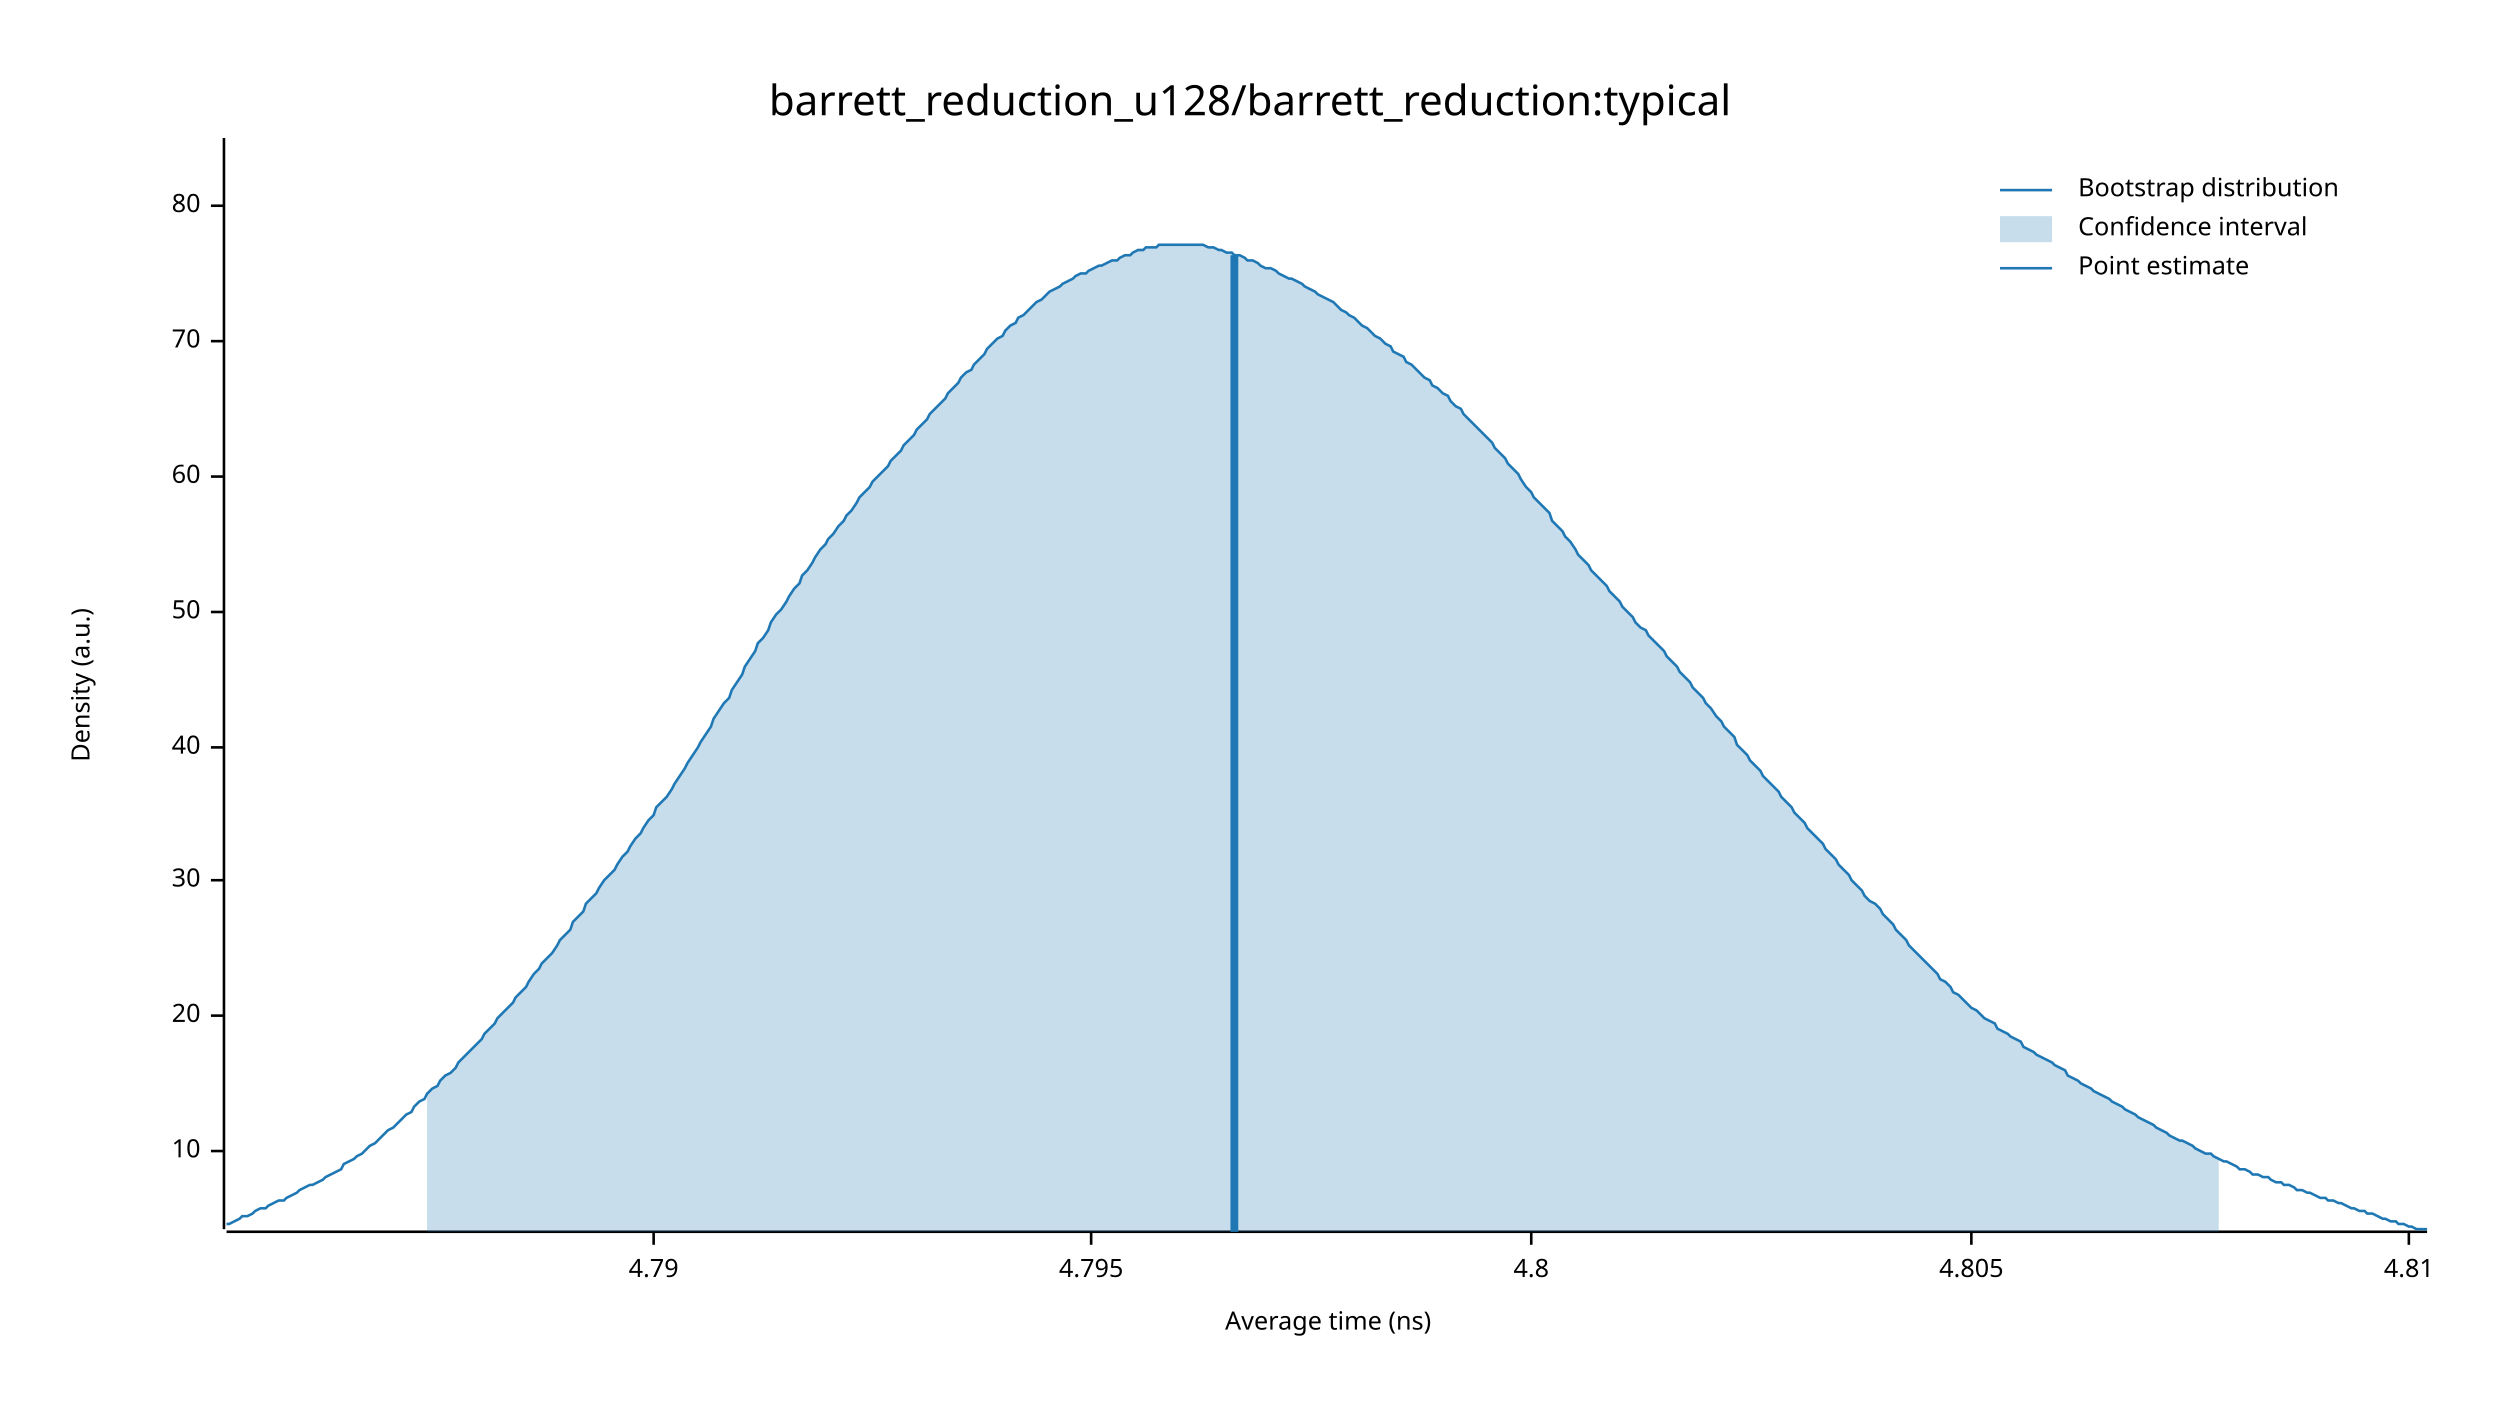
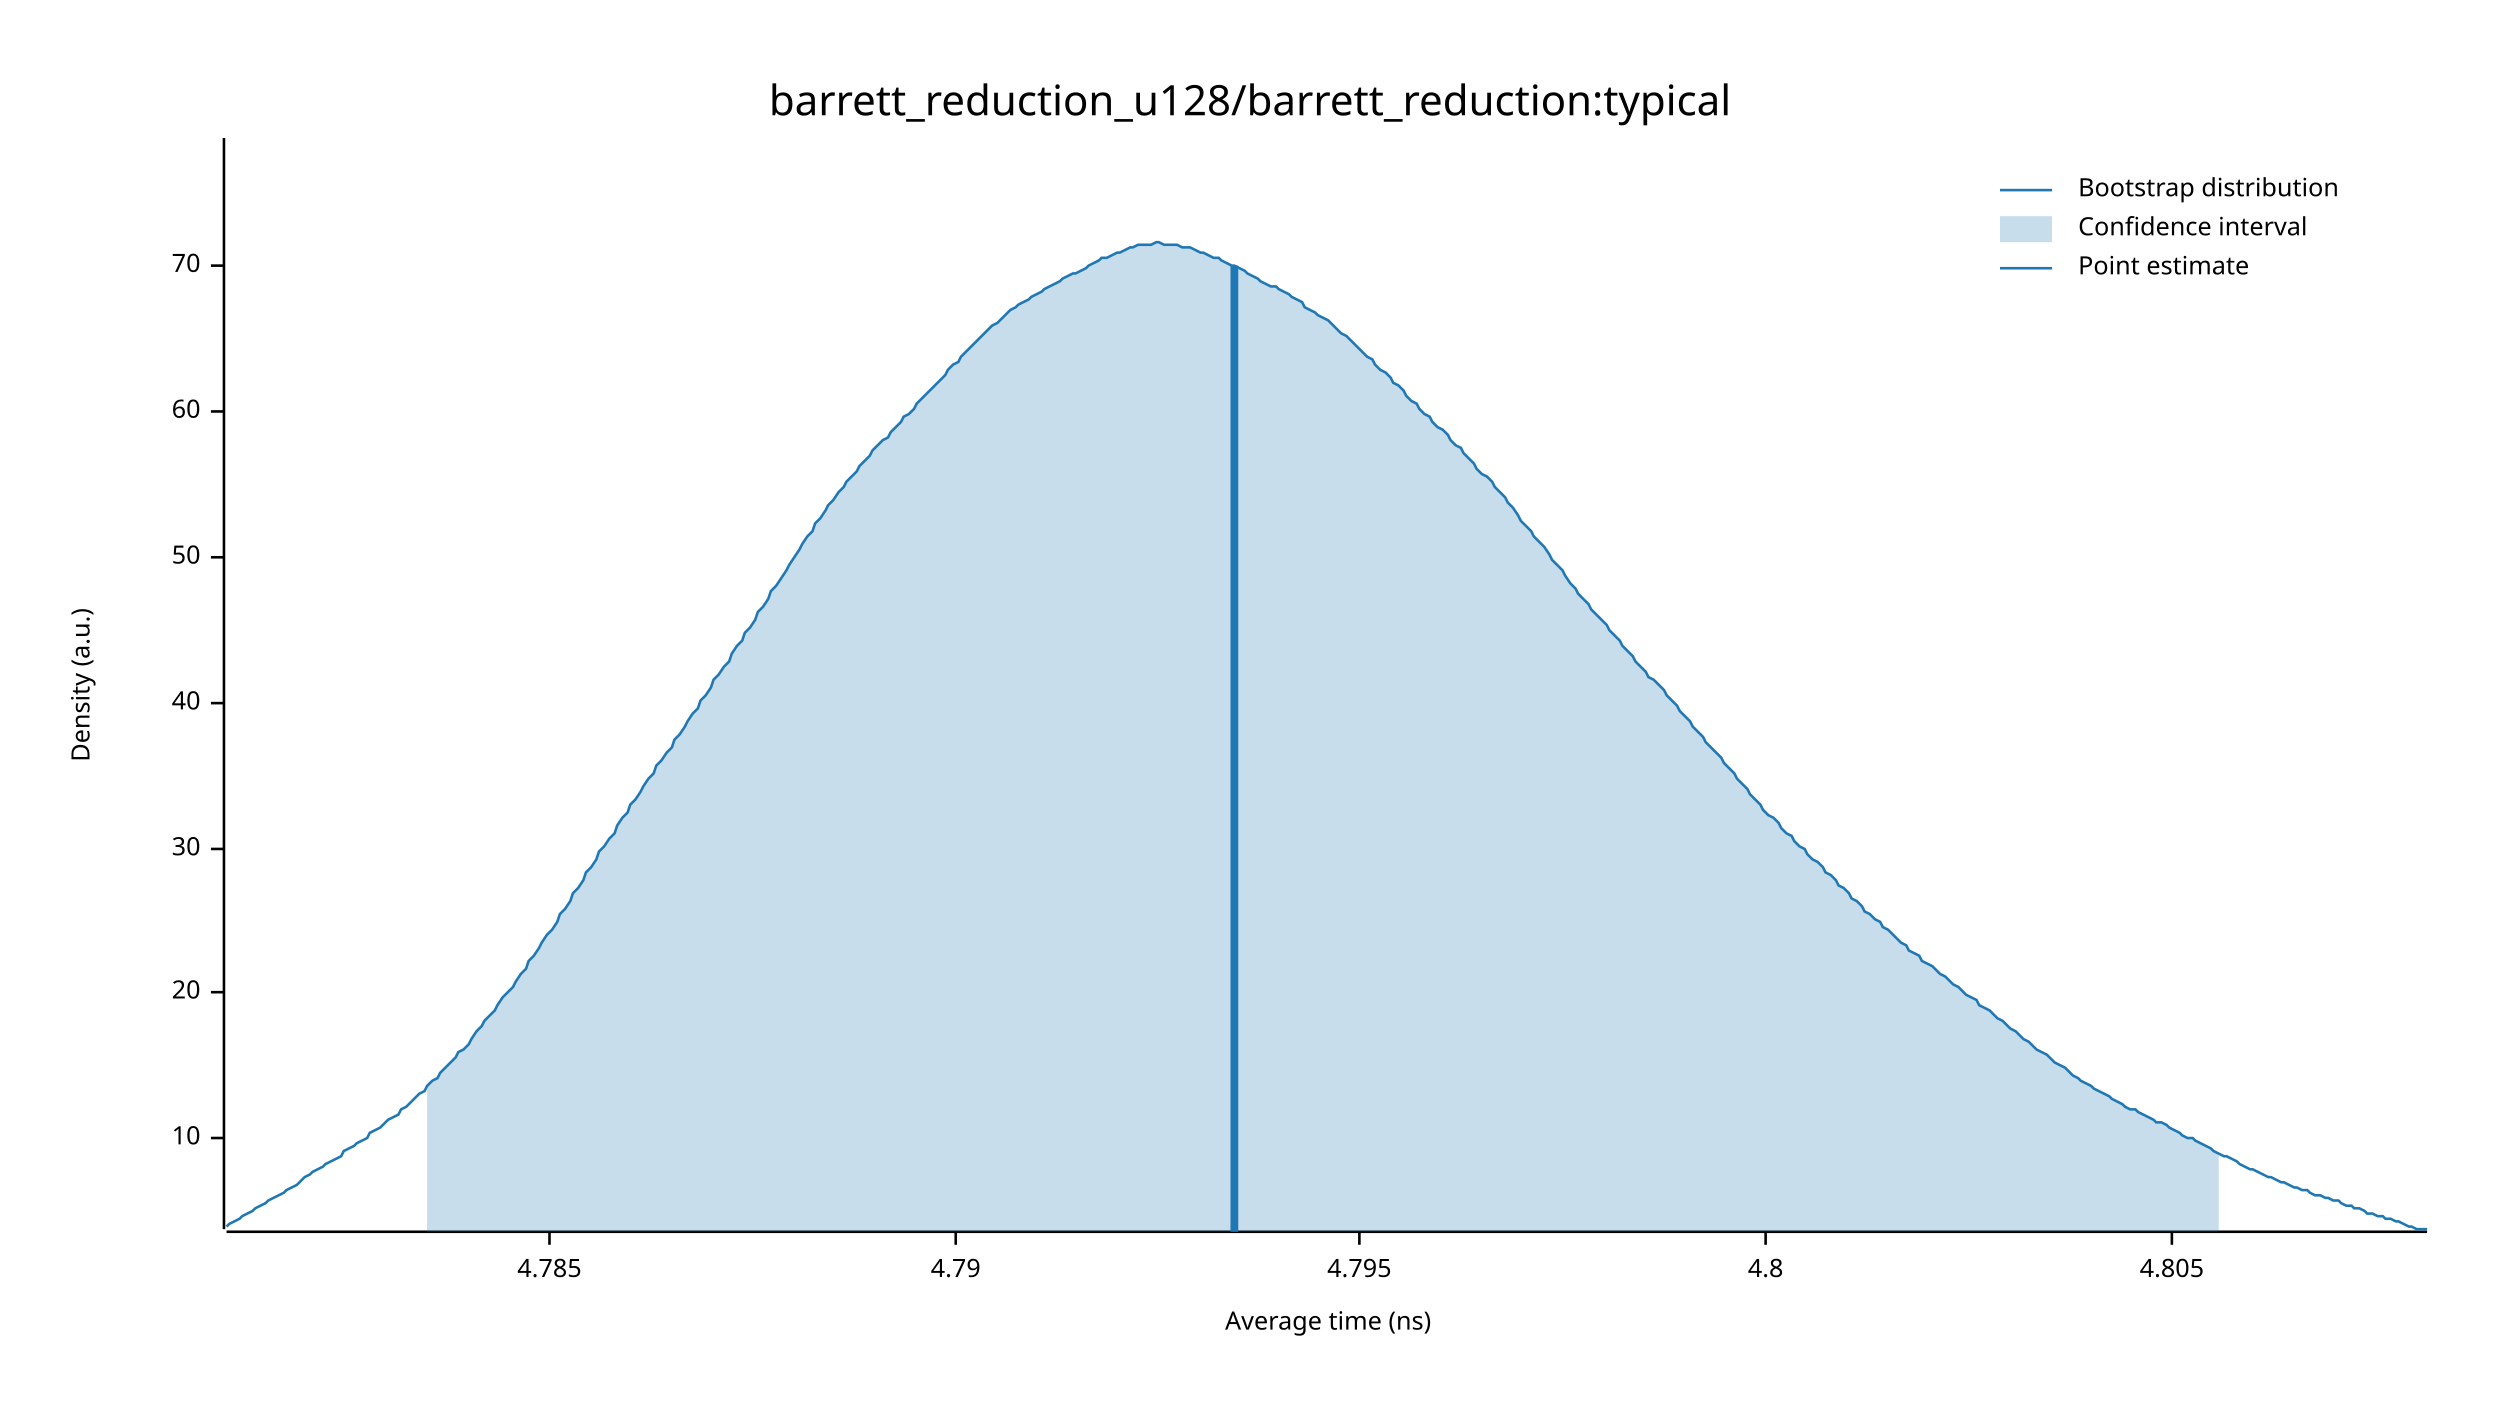
<svg xmlns="http://www.w3.org/2000/svg" width="960" height="540" viewBox="0 0 960 540">
  <text x="480" y="32" dy="0.76em" text-anchor="middle" font-family="sans-serif" font-size="16.129" opacity="1" fill="#000000">
barrett_reduction_u128/barrett_reduction:typical
</text>
  <text x="27" y="263" dy="0.76em" text-anchor="middle" font-family="sans-serif" font-size="9.677" opacity="1" fill="#000000" transform="rotate(270, 27, 263)">
Density (a.u.)
</text>
  <text x="510" y="513" dy="-0.5ex" text-anchor="middle" font-family="sans-serif" font-size="9.677" opacity="1" fill="#000000">
Average time (ns)
</text>
  <polyline fill="none" opacity="1" stroke="#000000" stroke-width="1" points="86,53 86,472 " />
-   <text x="77" y="442" dy="0.5ex" text-anchor="end" font-family="sans-serif" font-size="9.677" opacity="1" fill="#000000">
+   <text x="77" y="437" dy="0.5ex" text-anchor="end" font-family="sans-serif" font-size="9.677" opacity="1" fill="#000000">
10
</text>
-   <polyline fill="none" opacity="1" stroke="#000000" stroke-width="1" points="81,442 86,442 " />
-   <text x="77" y="390" dy="0.5ex" text-anchor="end" font-family="sans-serif" font-size="9.677" opacity="1" fill="#000000">
+   <polyline fill="none" opacity="1" stroke="#000000" stroke-width="1" points="81,437 86,437 " />
+   <text x="77" y="381" dy="0.5ex" text-anchor="end" font-family="sans-serif" font-size="9.677" opacity="1" fill="#000000">
20
</text>
-   <polyline fill="none" opacity="1" stroke="#000000" stroke-width="1" points="81,390 86,390 " />
-   <text x="77" y="338" dy="0.5ex" text-anchor="end" font-family="sans-serif" font-size="9.677" opacity="1" fill="#000000">
+   <polyline fill="none" opacity="1" stroke="#000000" stroke-width="1" points="81,381 86,381 " />
+   <text x="77" y="326" dy="0.5ex" text-anchor="end" font-family="sans-serif" font-size="9.677" opacity="1" fill="#000000">
30
</text>
-   <polyline fill="none" opacity="1" stroke="#000000" stroke-width="1" points="81,338 86,338 " />
-   <text x="77" y="287" dy="0.5ex" text-anchor="end" font-family="sans-serif" font-size="9.677" opacity="1" fill="#000000">
+   <polyline fill="none" opacity="1" stroke="#000000" stroke-width="1" points="81,326 86,326 " />
+   <text x="77" y="270" dy="0.5ex" text-anchor="end" font-family="sans-serif" font-size="9.677" opacity="1" fill="#000000">
40
</text>
-   <polyline fill="none" opacity="1" stroke="#000000" stroke-width="1" points="81,287 86,287 " />
-   <text x="77" y="235" dy="0.5ex" text-anchor="end" font-family="sans-serif" font-size="9.677" opacity="1" fill="#000000">
+   <polyline fill="none" opacity="1" stroke="#000000" stroke-width="1" points="81,270 86,270 " />
+   <text x="77" y="214" dy="0.5ex" text-anchor="end" font-family="sans-serif" font-size="9.677" opacity="1" fill="#000000">
50
</text>
-   <polyline fill="none" opacity="1" stroke="#000000" stroke-width="1" points="81,235 86,235 " />
-   <text x="77" y="183" dy="0.5ex" text-anchor="end" font-family="sans-serif" font-size="9.677" opacity="1" fill="#000000">
+   <polyline fill="none" opacity="1" stroke="#000000" stroke-width="1" points="81,214 86,214 " />
+   <text x="77" y="158" dy="0.5ex" text-anchor="end" font-family="sans-serif" font-size="9.677" opacity="1" fill="#000000">
60
</text>
-   <polyline fill="none" opacity="1" stroke="#000000" stroke-width="1" points="81,183 86,183 " />
-   <text x="77" y="131" dy="0.5ex" text-anchor="end" font-family="sans-serif" font-size="9.677" opacity="1" fill="#000000">
+   <polyline fill="none" opacity="1" stroke="#000000" stroke-width="1" points="81,158 86,158 " />
+   <text x="77" y="102" dy="0.5ex" text-anchor="end" font-family="sans-serif" font-size="9.677" opacity="1" fill="#000000">
70
</text>
-   <polyline fill="none" opacity="1" stroke="#000000" stroke-width="1" points="81,131 86,131 " />
-   <text x="77" y="79" dy="0.5ex" text-anchor="end" font-family="sans-serif" font-size="9.677" opacity="1" fill="#000000">
- 80
+   <polyline fill="none" opacity="1" stroke="#000000" stroke-width="1" points="81,102 86,102 " />
+   <polyline fill="none" opacity="1" stroke="#000000" stroke-width="1" points="87,473 932,473 " />
+   <text x="211" y="483" dy="0.76em" text-anchor="middle" font-family="sans-serif" font-size="9.677" opacity="1" fill="#000000">
+ 4.785
</text>
-   <polyline fill="none" opacity="1" stroke="#000000" stroke-width="1" points="81,79 86,79 " />
-   <polyline fill="none" opacity="1" stroke="#000000" stroke-width="1" points="87,473 932,473 " />
-   <text x="251" y="483" dy="0.76em" text-anchor="middle" font-family="sans-serif" font-size="9.677" opacity="1" fill="#000000">
+   <polyline fill="none" opacity="1" stroke="#000000" stroke-width="1" points="211,473 211,478 " />
+   <text x="367" y="483" dy="0.76em" text-anchor="middle" font-family="sans-serif" font-size="9.677" opacity="1" fill="#000000">
4.79
</text>
-   <polyline fill="none" opacity="1" stroke="#000000" stroke-width="1" points="251,473 251,478 " />
-   <text x="419" y="483" dy="0.76em" text-anchor="middle" font-family="sans-serif" font-size="9.677" opacity="1" fill="#000000">
+   <polyline fill="none" opacity="1" stroke="#000000" stroke-width="1" points="367,473 367,478 " />
+   <text x="522" y="483" dy="0.76em" text-anchor="middle" font-family="sans-serif" font-size="9.677" opacity="1" fill="#000000">
4.795
</text>
-   <polyline fill="none" opacity="1" stroke="#000000" stroke-width="1" points="419,473 419,478 " />
-   <text x="588" y="483" dy="0.76em" text-anchor="middle" font-family="sans-serif" font-size="9.677" opacity="1" fill="#000000">
+   <polyline fill="none" opacity="1" stroke="#000000" stroke-width="1" points="522,473 522,478 " />
+   <text x="678" y="483" dy="0.76em" text-anchor="middle" font-family="sans-serif" font-size="9.677" opacity="1" fill="#000000">
4.8
</text>
-   <polyline fill="none" opacity="1" stroke="#000000" stroke-width="1" points="588,473 588,478 " />
-   <text x="757" y="483" dy="0.76em" text-anchor="middle" font-family="sans-serif" font-size="9.677" opacity="1" fill="#000000">
+   <polyline fill="none" opacity="1" stroke="#000000" stroke-width="1" points="678,473 678,478 " />
+   <text x="834" y="483" dy="0.76em" text-anchor="middle" font-family="sans-serif" font-size="9.677" opacity="1" fill="#000000">
4.805
</text>
-   <polyline fill="none" opacity="1" stroke="#000000" stroke-width="1" points="757,473 757,478 " />
-   <text x="925" y="483" dy="0.76em" text-anchor="middle" font-family="sans-serif" font-size="9.677" opacity="1" fill="#000000">
- 4.81
- </text>
-   <polyline fill="none" opacity="1" stroke="#000000" stroke-width="1" points="925,473 925,478 " />
-   <polyline fill="none" opacity="1" stroke="#1F78B4" stroke-width="1" points="87,470 88,470 90,469 92,468 93,467 95,467 97,466 98,465 100,464 102,464 103,463 105,462 107,461 109,461 110,460 112,459 114,458 115,457 117,456 119,455 120,455 122,454 124,453 125,452 127,451 129,450 131,449 132,447 134,446 136,445 137,444 139,443 141,441 142,440 144,439 146,437 147,436 149,434 151,433 153,431 154,430 156,428 158,427 159,425 161,423 163,422 164,420 166,418 168,417 169,415 171,413 173,412 175,410 176,408 178,406 180,404 181,403 183,401 185,399 186,397 188,395 190,393 191,391 193,389 195,387 197,385 198,383 200,381 202,379 203,377 205,374 207,372 208,370 210,368 212,366 214,363 215,361 217,359 219,357 220,354 222,352 224,350 225,347 227,345 229,343 230,341 232,338 234,336 236,334 237,332 239,329 241,327 242,325 244,322 246,320 247,318 249,315 251,313 252,310 254,308 256,306 258,303 259,301 261,298 263,295 264,293 266,290 268,287 269,285 271,282 273,279 274,276 276,273 278,270 280,268 281,265 283,262 285,259 286,256 288,253 290,250 291,247 293,245 295,242 296,239 298,236 300,234 302,231 303,229 305,226 307,224 308,221 310,219 312,216 313,214 315,211 317,209 318,207 320,205 322,202 324,200 325,198 327,196 329,193 330,191 332,189 334,187 335,185 337,183 339,181 341,179 342,177 344,175 346,173 347,171 349,169 351,167 352,165 354,163 356,161 357,159 359,157 361,155 363,153 364,151 366,149 368,147 369,145 371,143 373,142 374,140 376,138 378,136 379,134 381,132 383,130 385,129 386,127 388,125 390,124 391,122 393,121 395,119 396,118 398,116 400,115 401,114 403,112 405,111 407,110 408,109 410,108 412,107 413,106 415,105 417,105 418,104 420,103 422,102 423,102 425,101 427,100 429,100 430,99 432,98 434,98 435,97 437,96 439,96 440,95 442,95 444,95 445,94 447,94 449,94 451,94 452,94 454,94 456,94 457,94 459,94 461,94 462,94 464,95 466,95 468,96 469,96 471,97 473,97 474,98 476,98 478,99 479,100 481,100 483,101 484,102 486,103 488,103 490,104 491,105 493,106 495,107 496,107 498,108 500,109 501,110 503,111 505,112 506,113 508,114 510,115 512,116 513,117 515,119 517,120 518,121 520,122 522,124 523,125 525,126 527,128 528,129 530,130 532,132 534,133 535,135 537,136 539,137 540,139 542,140 544,142 545,143 547,145 549,146 550,148 552,149 554,151 556,152 557,154 559,156 561,157 562,159 564,161 566,163 567,164 569,166 571,168 573,170 574,172 576,174 578,176 579,178 581,180 583,182 584,184 586,187 588,189 589,191 591,193 593,195 595,197 596,200 598,202 600,204 601,206 603,208 605,211 606,213 608,215 610,217 611,219 613,221 615,223 617,225 618,227 620,229 622,231 623,233 625,235 627,237 628,239 630,241 632,242 633,244 635,246 637,248 639,250 640,252 642,254 644,256 645,258 647,260 649,262 650,264 652,266 654,268 655,270 657,272 659,275 661,277 662,279 664,281 666,283 667,286 669,288 671,290 672,292 674,294 676,296 677,298 679,300 681,302 683,304 684,306 686,308 688,310 689,312 691,314 693,316 694,318 696,320 698,322 700,324 701,326 703,328 705,330 706,332 708,334 710,336 711,338 713,340 715,342 716,344 718,346 720,347 722,349 723,351 725,353 727,355 728,357 730,359 732,361 733,363 735,365 737,367 738,368 740,370 742,372 744,374 745,376 747,377 749,379 750,381 752,382 754,384 755,385 757,387 759,388 760,389 762,391 764,392 766,393 767,395 769,396 771,397 772,398 774,399 776,400 777,402 779,403 781,404 782,405 784,406 786,407 788,408 789,409 791,410 793,411 794,413 796,414 798,415 799,416 801,417 803,418 804,419 806,420 808,421 810,422 811,423 813,424 815,425 816,426 818,427 820,428 821,429 823,430 825,431 827,432 828,433 830,434 832,435 833,436 835,437 837,438 838,438 840,439 842,440 843,441 845,442 847,443 849,443 850,444 852,445 854,446 855,446 857,447 859,448 860,449 862,449 864,450 865,451 867,451 869,452 871,452 872,453 874,454 876,454 877,455 879,455 881,456 882,457 884,457 886,458 887,458 889,459 891,460 893,460 894,461 896,461 898,462 899,462 901,463 903,464 904,464 906,465 908,465 909,466 911,466 913,467 915,468 916,468 918,469 920,469 921,470 923,470 925,471 926,471 928,472 930,472 932,472 " />
-   <polygon opacity="0.25" fill="#1F78B4" points="164,420 166,418 168,417 169,415 171,413 173,412 175,410 176,408 178,406 180,404 181,403 183,401 185,399 186,397 188,395 190,393 191,391 193,389 195,387 197,385 198,383 200,381 202,379 203,377 205,374 207,372 208,370 210,368 212,366 214,363 215,361 217,359 219,357 220,354 222,352 224,350 225,347 227,345 229,343 230,341 232,338 234,336 236,334 237,332 239,329 241,327 242,325 244,322 246,320 247,318 249,315 251,313 252,310 254,308 256,306 258,303 259,301 261,298 263,295 264,293 266,290 268,287 269,285 271,282 273,279 274,276 276,273 278,270 280,268 281,265 283,262 285,259 286,256 288,253 290,250 291,247 293,245 295,242 296,239 298,236 300,234 302,231 303,229 305,226 307,224 308,221 310,219 312,216 313,214 315,211 317,209 318,207 320,205 322,202 324,200 325,198 327,196 329,193 330,191 332,189 334,187 335,185 337,183 339,181 341,179 342,177 344,175 346,173 347,171 349,169 351,167 352,165 354,163 356,161 357,159 359,157 361,155 363,153 364,151 366,149 368,147 369,145 371,143 373,142 374,140 376,138 378,136 379,134 381,132 383,130 385,129 386,127 388,125 390,124 391,122 393,121 395,119 396,118 398,116 400,115 401,114 403,112 405,111 407,110 408,109 410,108 412,107 413,106 415,105 417,105 418,104 420,103 422,102 423,102 425,101 427,100 429,100 430,99 432,98 434,98 435,97 437,96 439,96 440,95 442,95 444,95 445,94 447,94 449,94 451,94 452,94 454,94 456,94 457,94 459,94 461,94 462,94 464,95 466,95 468,96 469,96 471,97 473,97 474,98 476,98 478,99 479,100 481,100 483,101 484,102 486,103 488,103 490,104 491,105 493,106 495,107 496,107 498,108 500,109 501,110 503,111 505,112 506,113 508,114 510,115 512,116 513,117 515,119 517,120 518,121 520,122 522,124 523,125 525,126 527,128 528,129 530,130 532,132 534,133 535,135 537,136 539,137 540,139 542,140 544,142 545,143 547,145 549,146 550,148 552,149 554,151 556,152 557,154 559,156 561,157 562,159 564,161 566,163 567,164 569,166 571,168 573,170 574,172 576,174 578,176 579,178 581,180 583,182 584,184 586,187 588,189 589,191 591,193 593,195 595,197 596,200 598,202 600,204 601,206 603,208 605,211 606,213 608,215 610,217 611,219 613,221 615,223 617,225 618,227 620,229 622,231 623,233 625,235 627,237 628,239 630,241 632,242 633,244 635,246 637,248 639,250 640,252 642,254 644,256 645,258 647,260 649,262 650,264 652,266 654,268 655,270 657,272 659,275 661,277 662,279 664,281 666,283 667,286 669,288 671,290 672,292 674,294 676,296 677,298 679,300 681,302 683,304 684,306 686,308 688,310 689,312 691,314 693,316 694,318 696,320 698,322 700,324 701,326 703,328 705,330 706,332 708,334 710,336 711,338 713,340 715,342 716,344 718,346 720,347 722,349 723,351 725,353 727,355 728,357 730,359 732,361 733,363 735,365 737,367 738,368 740,370 742,372 744,374 745,376 747,377 749,379 750,381 752,382 754,384 755,385 757,387 759,388 760,389 762,391 764,392 766,393 767,395 769,396 771,397 772,398 774,399 776,400 777,402 779,403 781,404 782,405 784,406 786,407 788,408 789,409 791,410 793,411 794,413 796,414 798,415 799,416 801,417 803,418 804,419 806,420 808,421 810,422 811,423 813,424 815,425 816,426 818,427 820,428 821,429 823,430 825,431 827,432 828,433 830,434 832,435 833,436 835,437 837,438 838,438 840,439 842,440 843,441 845,442 847,443 849,443 850,444 852,445 852,473 164,473 " />
-   <polyline fill="none" opacity="1" stroke="#1F78B4" stroke-width="3" points="474,473 474,98 " />
+   <polyline fill="none" opacity="1" stroke="#000000" stroke-width="1" points="834,473 834,478 " />
+   <polyline fill="none" opacity="1" stroke="#1F78B4" stroke-width="1" points="87,471 88,470 90,469 92,468 93,467 95,466 97,465 98,464 100,463 102,462 103,461 105,460 107,459 109,458 110,457 112,456 114,455 115,454 117,452 119,451 120,450 122,449 124,448 125,447 127,446 129,445 131,444 132,442 134,441 136,440 137,439 139,438 141,437 142,435 144,434 146,433 147,432 149,430 151,429 153,428 154,426 156,425 158,423 159,422 161,420 163,419 164,417 166,415 168,414 169,412 171,410 173,408 175,406 176,404 178,403 180,401 181,399 183,396 185,394 186,392 188,390 190,388 191,386 193,383 195,381 197,379 198,377 200,374 202,372 203,369 205,367 207,364 208,362 210,359 212,357 214,354 215,351 217,349 219,346 220,343 222,341 224,338 225,335 227,333 229,330 230,327 232,325 234,322 236,320 237,317 239,314 241,312 242,309 244,307 246,304 247,302 249,299 251,297 252,294 254,292 256,289 258,287 259,284 261,282 263,279 264,277 266,274 268,272 269,269 271,267 273,264 274,261 276,259 278,256 280,254 281,251 283,248 285,246 286,243 288,241 290,238 291,235 293,233 295,230 296,227 298,225 300,222 302,219 303,217 305,214 307,211 308,209 310,206 312,204 313,201 315,199 317,196 318,194 320,192 322,189 324,187 325,185 327,183 329,181 330,179 332,177 334,175 335,173 337,171 339,169 341,168 342,166 344,164 346,162 347,160 349,159 351,157 352,155 354,153 356,151 357,150 359,148 361,146 363,144 364,142 366,140 368,139 369,137 371,135 373,133 374,132 376,130 378,128 379,127 381,125 383,124 385,122 386,121 388,119 390,118 391,117 393,116 395,115 396,114 398,113 400,112 401,111 403,110 405,109 407,108 408,107 410,106 412,105 413,105 415,104 417,103 418,102 420,101 422,100 423,99 425,99 427,98 429,97 430,97 432,96 434,95 435,95 437,94 439,94 440,94 442,94 444,93 445,93 447,94 449,94 451,94 452,94 454,95 456,95 457,95 459,96 461,97 462,97 464,98 466,99 468,99 469,100 471,101 473,102 474,102 476,103 478,104 479,105 481,106 483,107 484,108 486,109 488,110 490,110 491,111 493,112 495,113 496,114 498,115 500,116 501,118 503,119 505,120 506,121 508,122 510,123 512,125 513,126 515,128 517,129 518,130 520,132 522,134 523,135 525,137 527,138 528,140 530,142 532,143 534,145 535,147 537,148 539,150 540,152 542,154 544,155 545,157 547,159 549,160 550,162 552,164 554,165 556,167 557,169 559,171 561,172 562,174 564,176 566,178 567,180 569,182 571,183 573,185 574,187 576,189 578,191 579,193 581,195 583,198 584,200 586,202 588,204 589,206 591,208 593,210 595,213 596,215 598,217 600,219 601,221 603,224 605,226 606,228 608,230 610,232 611,234 613,236 615,238 617,240 618,242 620,244 622,246 623,248 625,250 627,252 628,254 630,256 632,258 633,260 635,261 637,263 639,265 640,267 642,269 644,271 645,273 647,275 649,277 650,279 652,281 654,283 655,285 657,287 659,289 661,291 662,293 664,295 666,297 667,299 669,301 671,303 672,305 674,307 676,309 677,311 679,313 681,314 683,316 684,318 686,320 688,321 689,323 691,325 693,326 694,328 696,330 698,331 700,333 701,335 703,336 705,338 706,340 708,341 710,343 711,345 713,346 715,348 716,350 718,351 720,353 722,354 723,356 725,357 727,359 728,360 730,362 732,363 733,365 735,366 737,367 738,369 740,370 742,371 744,373 745,374 747,375 749,377 750,378 752,379 754,381 755,382 757,383 759,384 760,386 762,387 764,388 766,390 767,391 769,392 771,394 772,395 774,396 776,398 777,399 779,400 781,402 782,403 784,404 786,405 788,407 789,408 791,409 793,410 794,411 796,413 798,414 799,415 801,416 803,417 804,418 806,419 808,420 810,421 811,422 813,423 815,424 816,425 818,426 820,426 821,427 823,428 825,429 827,430 828,431 830,431 832,432 833,433 835,434 837,435 838,436 840,437 842,437 843,438 845,439 847,440 849,441 850,442 852,443 854,444 855,444 857,445 859,446 860,447 862,448 864,449 865,449 867,450 869,451 871,452 872,452 874,453 876,454 877,454 879,455 881,456 882,456 884,457 886,457 887,458 889,459 891,459 893,460 894,460 896,461 898,461 899,462 901,463 903,463 904,464 906,464 908,465 909,466 911,466 913,467 915,467 916,468 918,468 920,469 921,469 923,470 925,471 926,471 928,472 930,472 932,472 " />
+   <polygon opacity="0.25" fill="#1F78B4" points="164,417 166,415 168,414 169,412 171,410 173,408 175,406 176,404 178,403 180,401 181,399 183,396 185,394 186,392 188,390 190,388 191,386 193,383 195,381 197,379 198,377 200,374 202,372 203,369 205,367 207,364 208,362 210,359 212,357 214,354 215,351 217,349 219,346 220,343 222,341 224,338 225,335 227,333 229,330 230,327 232,325 234,322 236,320 237,317 239,314 241,312 242,309 244,307 246,304 247,302 249,299 251,297 252,294 254,292 256,289 258,287 259,284 261,282 263,279 264,277 266,274 268,272 269,269 271,267 273,264 274,261 276,259 278,256 280,254 281,251 283,248 285,246 286,243 288,241 290,238 291,235 293,233 295,230 296,227 298,225 300,222 302,219 303,217 305,214 307,211 308,209 310,206 312,204 313,201 315,199 317,196 318,194 320,192 322,189 324,187 325,185 327,183 329,181 330,179 332,177 334,175 335,173 337,171 339,169 341,168 342,166 344,164 346,162 347,160 349,159 351,157 352,155 354,153 356,151 357,150 359,148 361,146 363,144 364,142 366,140 368,139 369,137 371,135 373,133 374,132 376,130 378,128 379,127 381,125 383,124 385,122 386,121 388,119 390,118 391,117 393,116 395,115 396,114 398,113 400,112 401,111 403,110 405,109 407,108 408,107 410,106 412,105 413,105 415,104 417,103 418,102 420,101 422,100 423,99 425,99 427,98 429,97 430,97 432,96 434,95 435,95 437,94 439,94 440,94 442,94 444,93 445,93 447,94 449,94 451,94 452,94 454,95 456,95 457,95 459,96 461,97 462,97 464,98 466,99 468,99 469,100 471,101 473,102 474,102 476,103 478,104 479,105 481,106 483,107 484,108 486,109 488,110 490,110 491,111 493,112 495,113 496,114 498,115 500,116 501,118 503,119 505,120 506,121 508,122 510,123 512,125 513,126 515,128 517,129 518,130 520,132 522,134 523,135 525,137 527,138 528,140 530,142 532,143 534,145 535,147 537,148 539,150 540,152 542,154 544,155 545,157 547,159 549,160 550,162 552,164 554,165 556,167 557,169 559,171 561,172 562,174 564,176 566,178 567,180 569,182 571,183 573,185 574,187 576,189 578,191 579,193 581,195 583,198 584,200 586,202 588,204 589,206 591,208 593,210 595,213 596,215 598,217 600,219 601,221 603,224 605,226 606,228 608,230 610,232 611,234 613,236 615,238 617,240 618,242 620,244 622,246 623,248 625,250 627,252 628,254 630,256 632,258 633,260 635,261 637,263 639,265 640,267 642,269 644,271 645,273 647,275 649,277 650,279 652,281 654,283 655,285 657,287 659,289 661,291 662,293 664,295 666,297 667,299 669,301 671,303 672,305 674,307 676,309 677,311 679,313 681,314 683,316 684,318 686,320 688,321 689,323 691,325 693,326 694,328 696,330 698,331 700,333 701,335 703,336 705,338 706,340 708,341 710,343 711,345 713,346 715,348 716,350 718,351 720,353 722,354 723,356 725,357 727,359 728,360 730,362 732,363 733,365 735,366 737,367 738,369 740,370 742,371 744,373 745,374 747,375 749,377 750,378 752,379 754,381 755,382 757,383 759,384 760,386 762,387 764,388 766,390 767,391 769,392 771,394 772,395 774,396 776,398 777,399 779,400 781,402 782,403 784,404 786,405 788,407 789,408 791,409 793,410 794,411 796,413 798,414 799,415 801,416 803,417 804,418 806,419 808,420 810,421 811,422 813,423 815,424 816,425 818,426 820,426 821,427 823,428 825,429 827,430 828,431 830,431 832,432 833,433 835,434 837,435 838,436 840,437 842,437 843,438 845,439 847,440 849,441 850,442 852,443 852,473 164,473 " />
+   <polyline fill="none" opacity="1" stroke="#1F78B4" stroke-width="3" points="474,473 474,102 " />
  <text x="798" y="68" dy="0.76em" text-anchor="start" font-family="sans-serif" font-size="9.677" opacity="1" fill="#000000">
Bootstrap distribution
</text>
  <text x="798" y="83" dy="0.76em" text-anchor="start" font-family="sans-serif" font-size="9.677" opacity="1" fill="#000000">
Confidence interval
</text>
  <text x="798" y="98" dy="0.76em" text-anchor="start" font-family="sans-serif" font-size="9.677" opacity="1" fill="#000000">
Point estimate
</text>
  <polyline fill="none" opacity="1" stroke="#1F78B4" stroke-width="1" points="768,73 788,73 " />
  <rect x="768" y="83" width="20" height="10" opacity="0.25" fill="#1F78B4" stroke="none" />
  <polyline fill="none" opacity="1" stroke="#1F78B4" stroke-width="1" points="768,103 788,103 " />
</svg>
